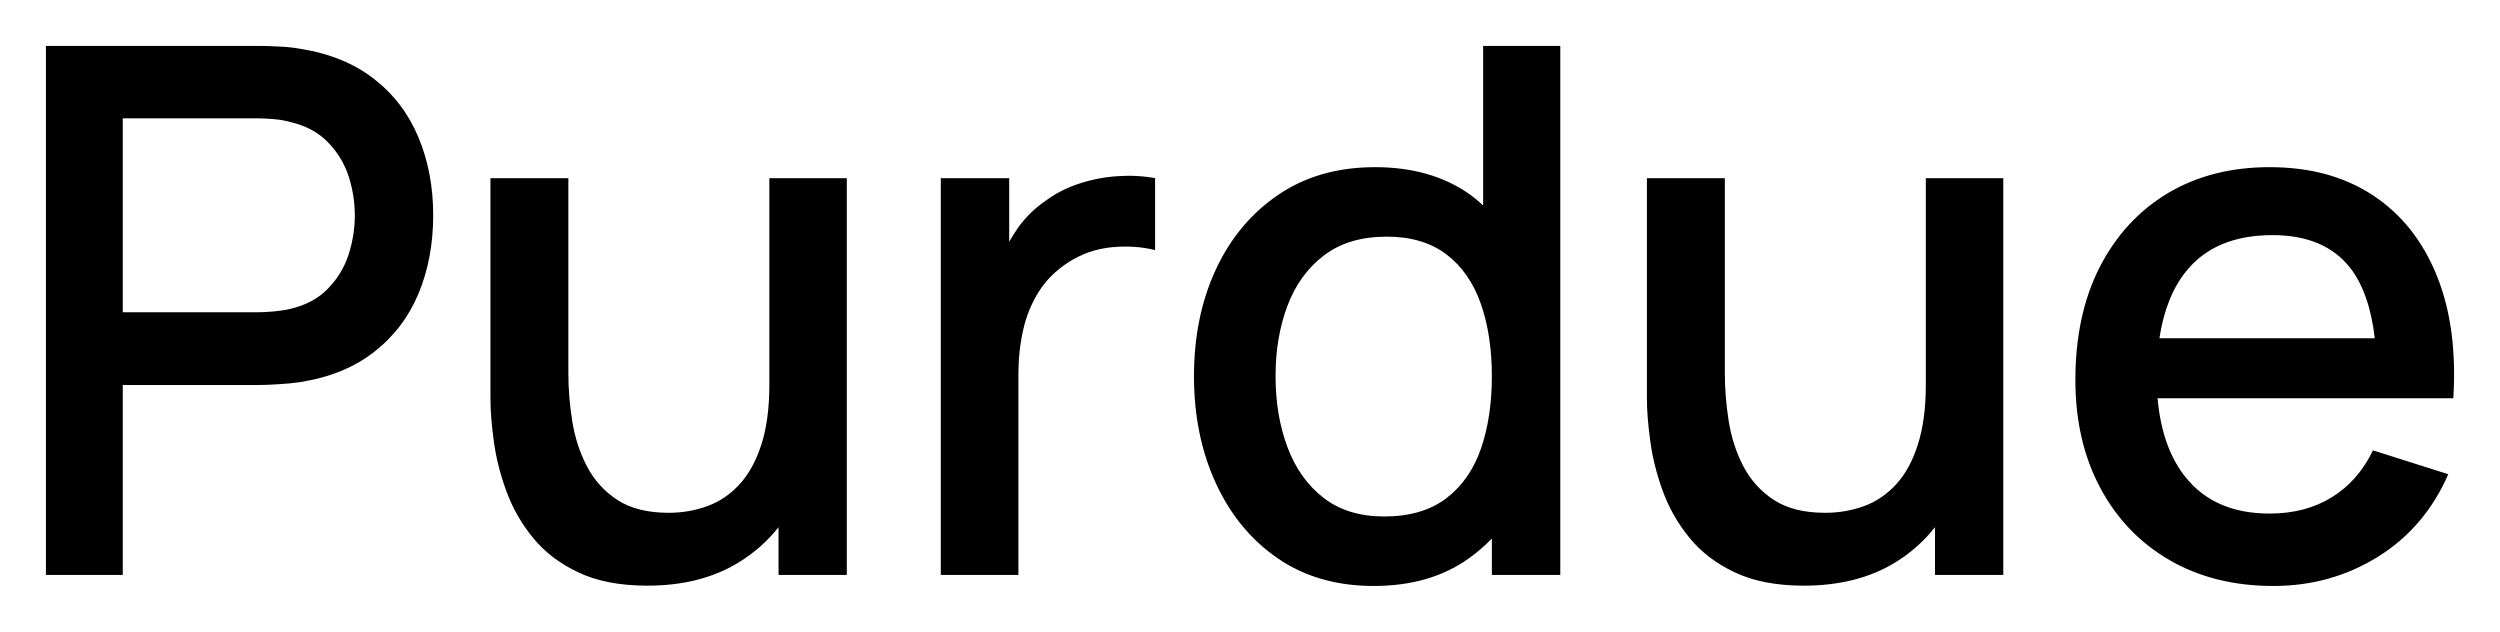
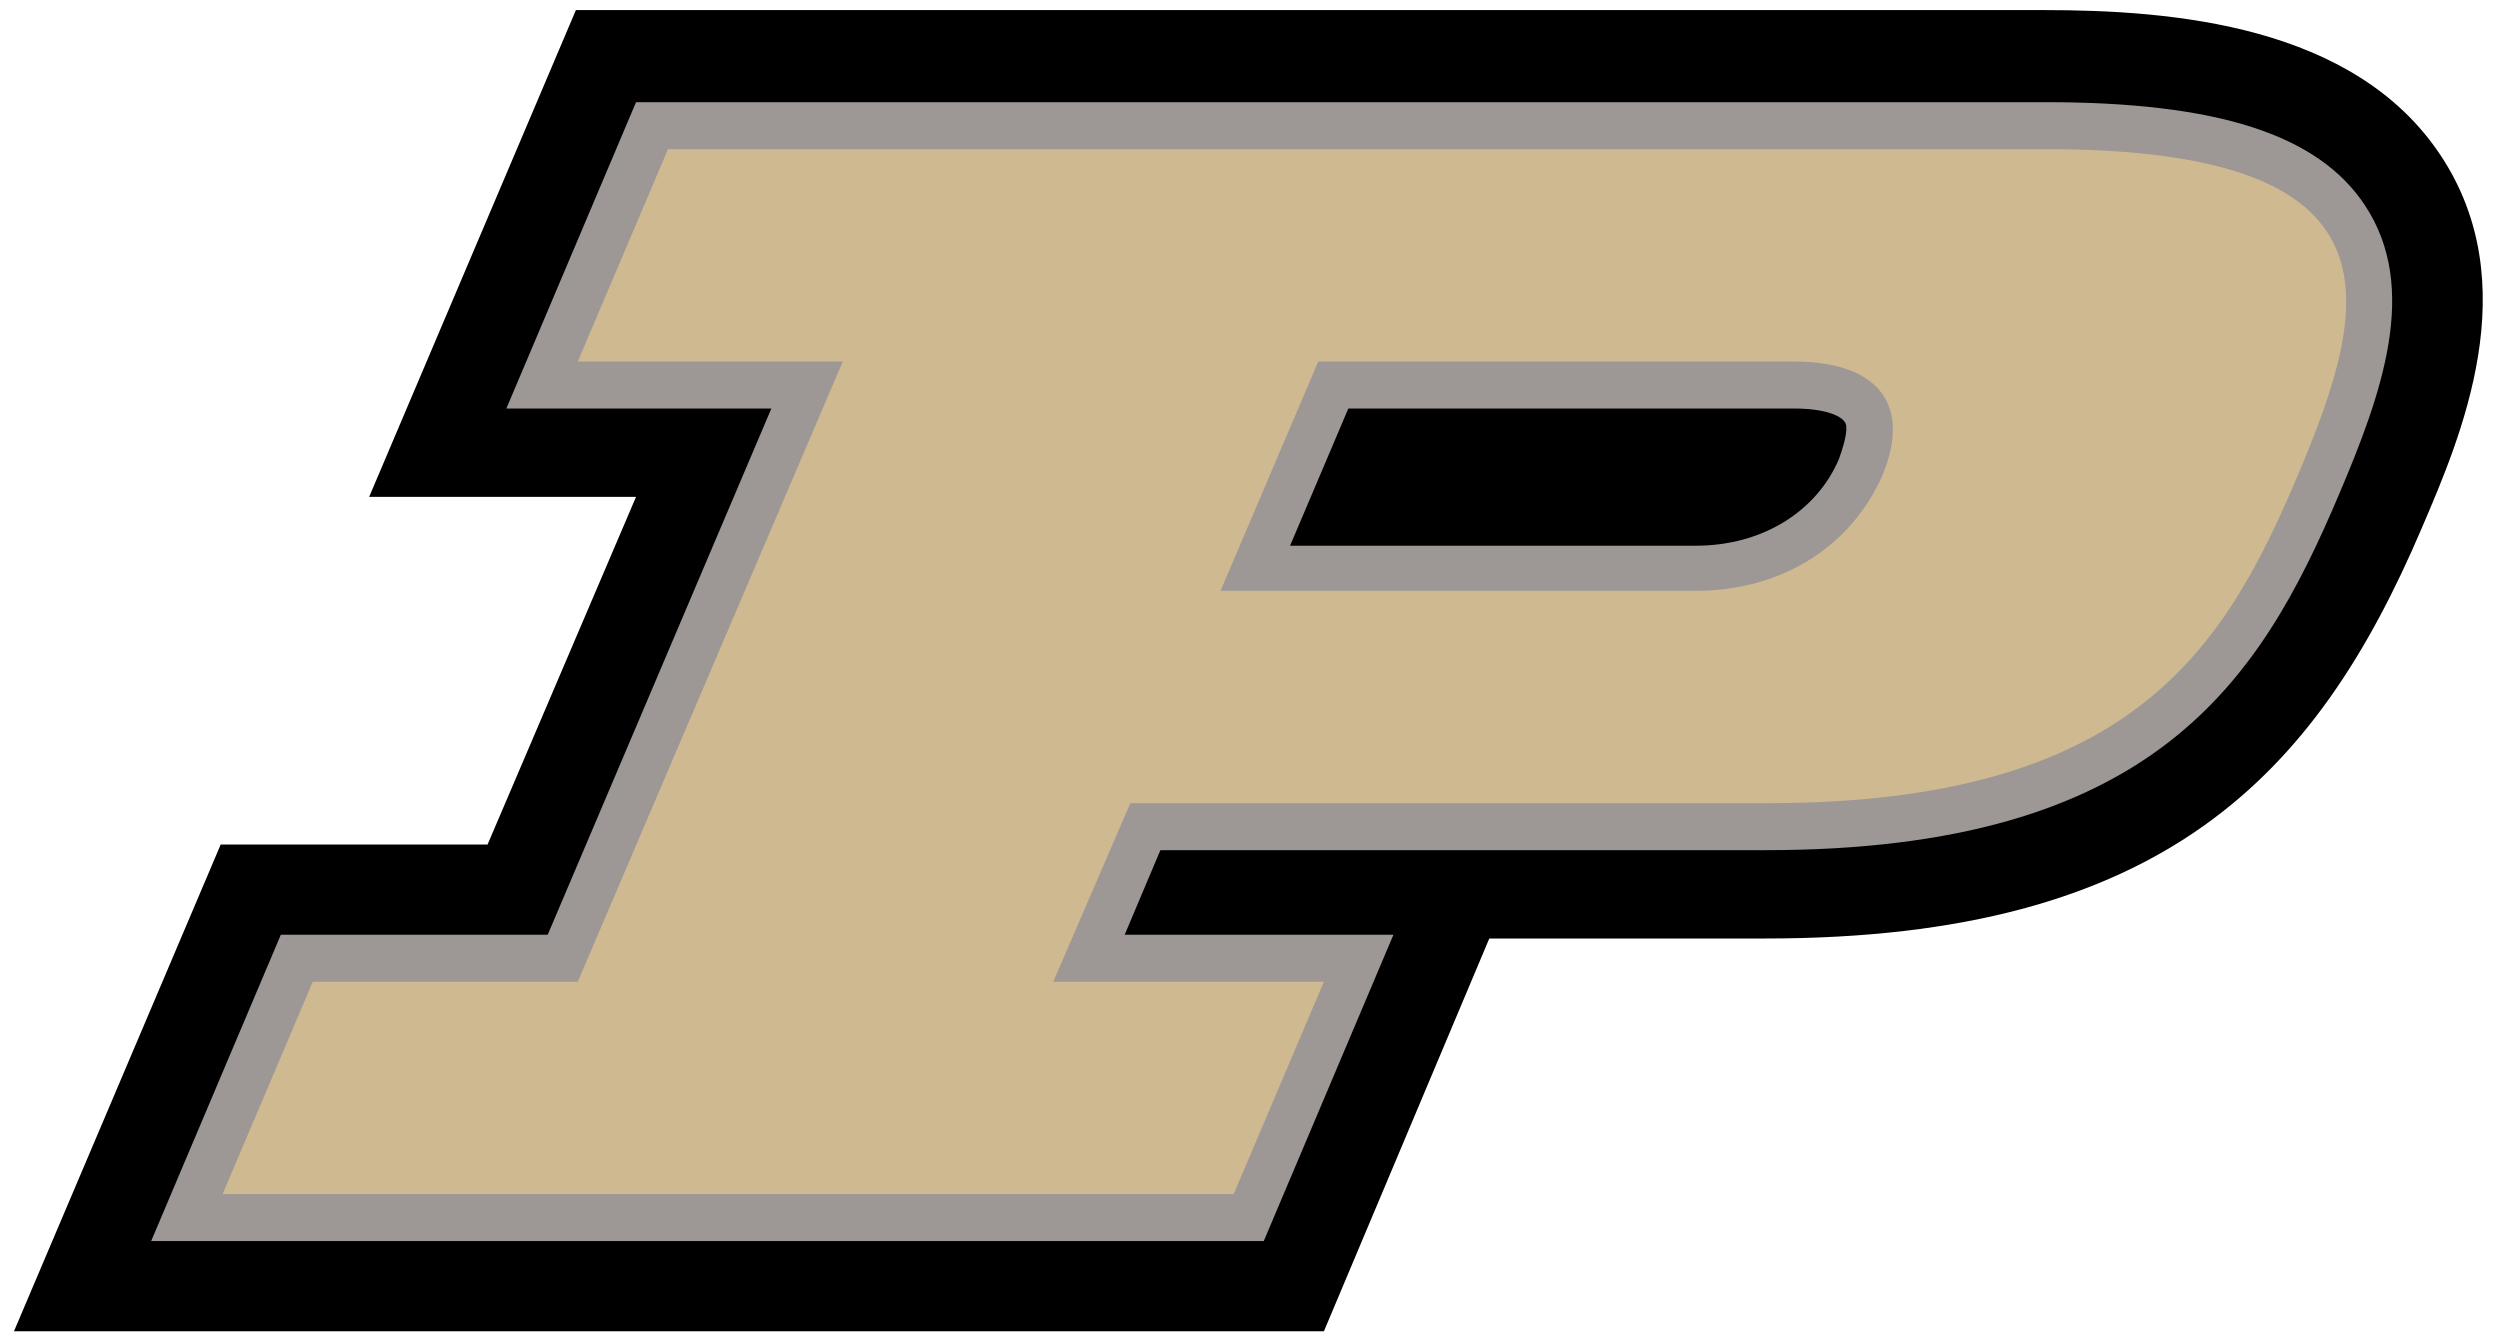
- <svg xmlns="http://www.w3.org/2000/svg" viewBox="0.36 -37.56 163.32 41.28">
-   <path d="M3.36 0V-34.56H17.33Q17.83 -34.56 18.58 -34.52Q19.32 -34.49 19.99 -34.37Q22.87 -33.91 24.8 -32.4Q26.74 -30.89 27.7 -28.58Q28.66 -26.28 28.66 -23.5Q28.66 -20.69 27.7 -18.38Q26.74 -16.08 24.8 -14.57Q22.87 -13.06 19.99 -12.6Q19.32 -12.5 18.56 -12.46Q17.81 -12.41 17.33 -12.41H8.38V0ZM8.38 -17.16H17.14Q17.62 -17.16 18.2 -17.21Q18.79 -17.26 19.32 -17.38Q20.86 -17.74 21.79 -18.71Q22.73 -19.68 23.14 -20.95Q23.54 -22.22 23.54 -23.5Q23.54 -24.77 23.14 -26.03Q22.73 -27.29 21.79 -28.26Q20.86 -29.23 19.32 -29.59Q18.79 -29.74 18.2 -29.78Q17.62 -29.83 17.14 -29.83H8.38ZM42.65 0.7Q39.96 0.7 38.14 -0.17Q36.31 -1.03 35.17 -2.44Q34.03 -3.84 33.43 -5.5Q32.83 -7.15 32.62 -8.74Q32.4 -10.32 32.4 -11.52V-25.92H37.49V-13.18Q37.49 -11.66 37.74 -10.07Q37.99 -8.47 38.7 -7.1Q39.41 -5.74 40.69 -4.9Q41.98 -4.06 44.04 -4.06Q45.38 -4.06 46.58 -4.5Q47.78 -4.94 48.68 -5.93Q49.58 -6.91 50.1 -8.52Q50.62 -10.13 50.62 -12.43V-25.92H55.68V0H51.22V-3.12Q50.14 -1.75 48.62 -0.82Q46.15 0.7 42.65 0.7ZM61.82 0V-25.92H66.29V-21.77Q66.58 -22.27 66.91 -22.75Q67.68 -23.78 68.69 -24.46Q69.67 -25.18 70.88 -25.57Q72.1 -25.97 73.37 -26.05Q74.64 -26.14 75.82 -25.92V-21.22Q74.54 -21.55 73 -21.41Q71.45 -21.26 70.15 -20.42Q68.93 -19.63 68.22 -18.5Q67.51 -17.38 67.2 -16Q66.89 -14.62 66.89 -13.08V0ZM90.1 0.72Q86.47 0.72 83.84 -1.08Q81.22 -2.88 79.79 -5.99Q78.36 -9.1 78.36 -12.98Q78.36 -16.9 79.8 -19.98Q81.24 -23.06 83.89 -24.85Q86.54 -26.64 90.19 -26.64Q93.86 -26.64 96.38 -24.86Q96.84 -24.53 97.25 -24.14V-34.56H102.29V0H97.82V-2.38Q97.15 -1.68 96.34 -1.1Q93.82 0.72 90.1 0.72ZM90.79 -3.82Q93.26 -3.82 94.82 -4.99Q96.38 -6.17 97.1 -8.23Q97.82 -10.3 97.82 -12.98Q97.82 -15.67 97.09 -17.74Q96.36 -19.8 94.84 -20.95Q93.31 -22.1 90.96 -22.1Q88.46 -22.1 86.86 -20.88Q85.25 -19.66 84.47 -17.59Q83.69 -15.53 83.69 -12.98Q83.69 -10.42 84.47 -8.34Q85.25 -6.26 86.82 -5.04Q88.39 -3.82 90.79 -3.82ZM118.2 0.7Q115.51 0.7 113.69 -0.17Q111.86 -1.03 110.72 -2.44Q109.58 -3.84 108.98 -5.5Q108.38 -7.15 108.17 -8.74Q107.95 -10.32 107.95 -11.52V-25.92H113.04V-13.18Q113.04 -11.66 113.29 -10.07Q113.54 -8.47 114.25 -7.1Q114.96 -5.74 116.24 -4.9Q117.53 -4.06 119.59 -4.06Q120.94 -4.06 122.14 -4.5Q123.34 -4.94 124.24 -5.93Q125.14 -6.91 125.65 -8.52Q126.17 -10.13 126.17 -12.43V-25.92H131.23V0H126.77V-3.12Q125.69 -1.75 124.18 -0.82Q121.7 0.7 118.2 0.7ZM148.87 0.72Q145.01 0.72 142.09 -0.97Q139.18 -2.66 137.56 -5.7Q135.94 -8.74 135.94 -12.74Q135.94 -16.99 137.53 -20.11Q139.13 -23.23 141.98 -24.94Q144.84 -26.64 148.63 -26.64Q152.59 -26.64 155.38 -24.8Q158.16 -22.97 159.54 -19.58Q160.92 -16.2 160.63 -11.54H141.31Q141.6 -8.28 143.16 -6.36Q145.06 -4.01 148.63 -4.01Q150.98 -4.01 152.7 -5.08Q154.42 -6.14 155.38 -8.14L160.3 -6.58Q158.78 -3.1 155.71 -1.19Q152.64 0.72 148.87 0.72ZM155.5 -15.46Q155.16 -18.41 153.91 -20.04Q152.23 -22.2 148.82 -22.2Q145.06 -22.2 143.16 -19.82Q141.84 -18.17 141.43 -15.46Z" fill="#000" />
+ <svg xmlns="http://www.w3.org/2000/svg" width="296" height="158.41" viewBox="0 0 298 160.41">
+   <g transform="matrix(2.2533 0 0 2.2533 .12941 -.59454)">
+     <path id="Shape" d="m0.3 71.1 11-25.9h14.2l7.9-18.5h-14.2l11-25.9h78.1c6.9 0 16.5 0.8 21.1 7.7s1.1 15-1 19.9c-5.6 13.1-13.7 21.8-34.9 21.8h-14.7l-8.8 20.9z" />
+     <path d="m125.4 11.2c-2.5-3.8-7.9-5.5-17-5.5h-75l-6.9 16.3h14.1l-11.9 28h-14.2l-6.9 16.3h59.2l6.9-16.3h-14.3l1.9-4.5h32.2c20.7 0 26.3-9 30.5-18.9 2.3-5.4 4.3-11 1.4-15.4zm-54.1 10.8h23.7c1.7 0 2.5 0.4 2.7 0.7 0.2 0.2 0.1 0.9-0.3 2-1.2 2.8-4.1 4.6-7.6 4.6h-21.6z" fill="#9d9795" />
+     <path d="m108.4 8.2h-73.3l-4.8 11.3h14.1l-14.1 33h-14.1l-4.8 11.3h53.8l4.8-11.3h-14.4l4.1-9.5h33.9c19.4 0 24.3-8.2 28.2-17.4s6-17.4-13.4-17.4zm-18.6 23.5h-25.3l5.2-12.2h25.3c4.5 0 6.3 2.3 4.7 6.1-1.7 3.8-5.4 6.1-9.9 6.1z" fill="#cfb991" />
+   </g>
</svg>
